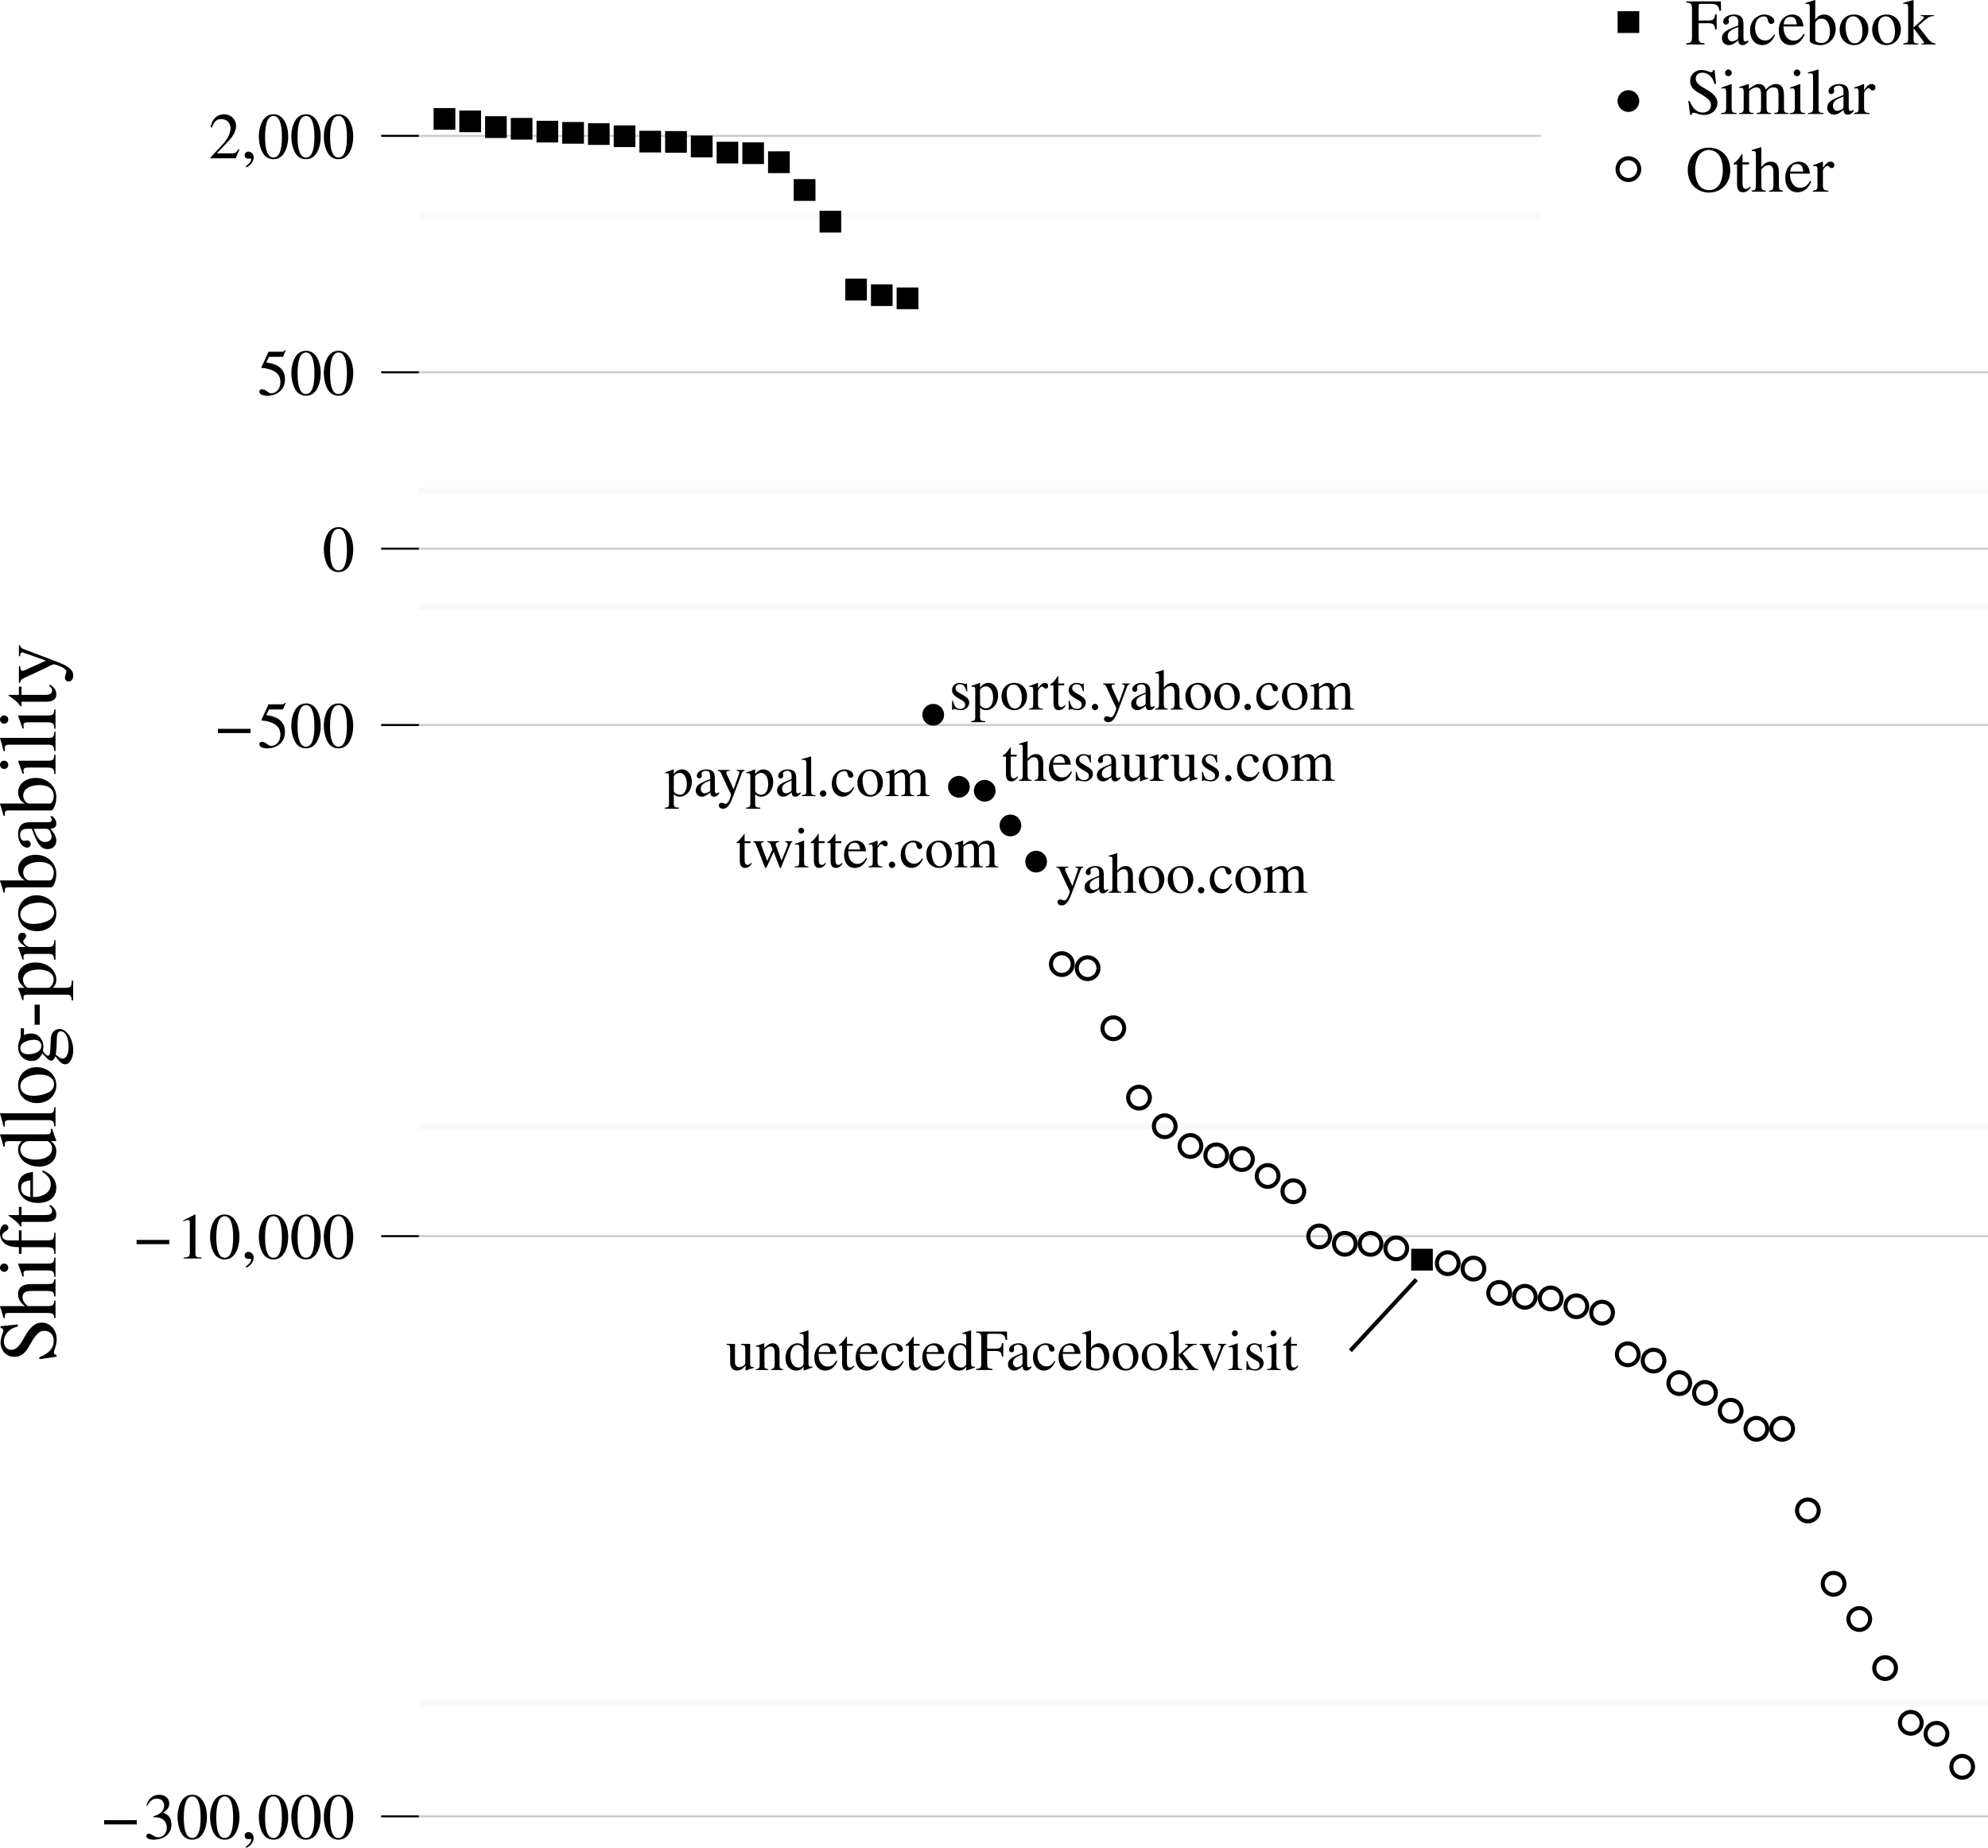
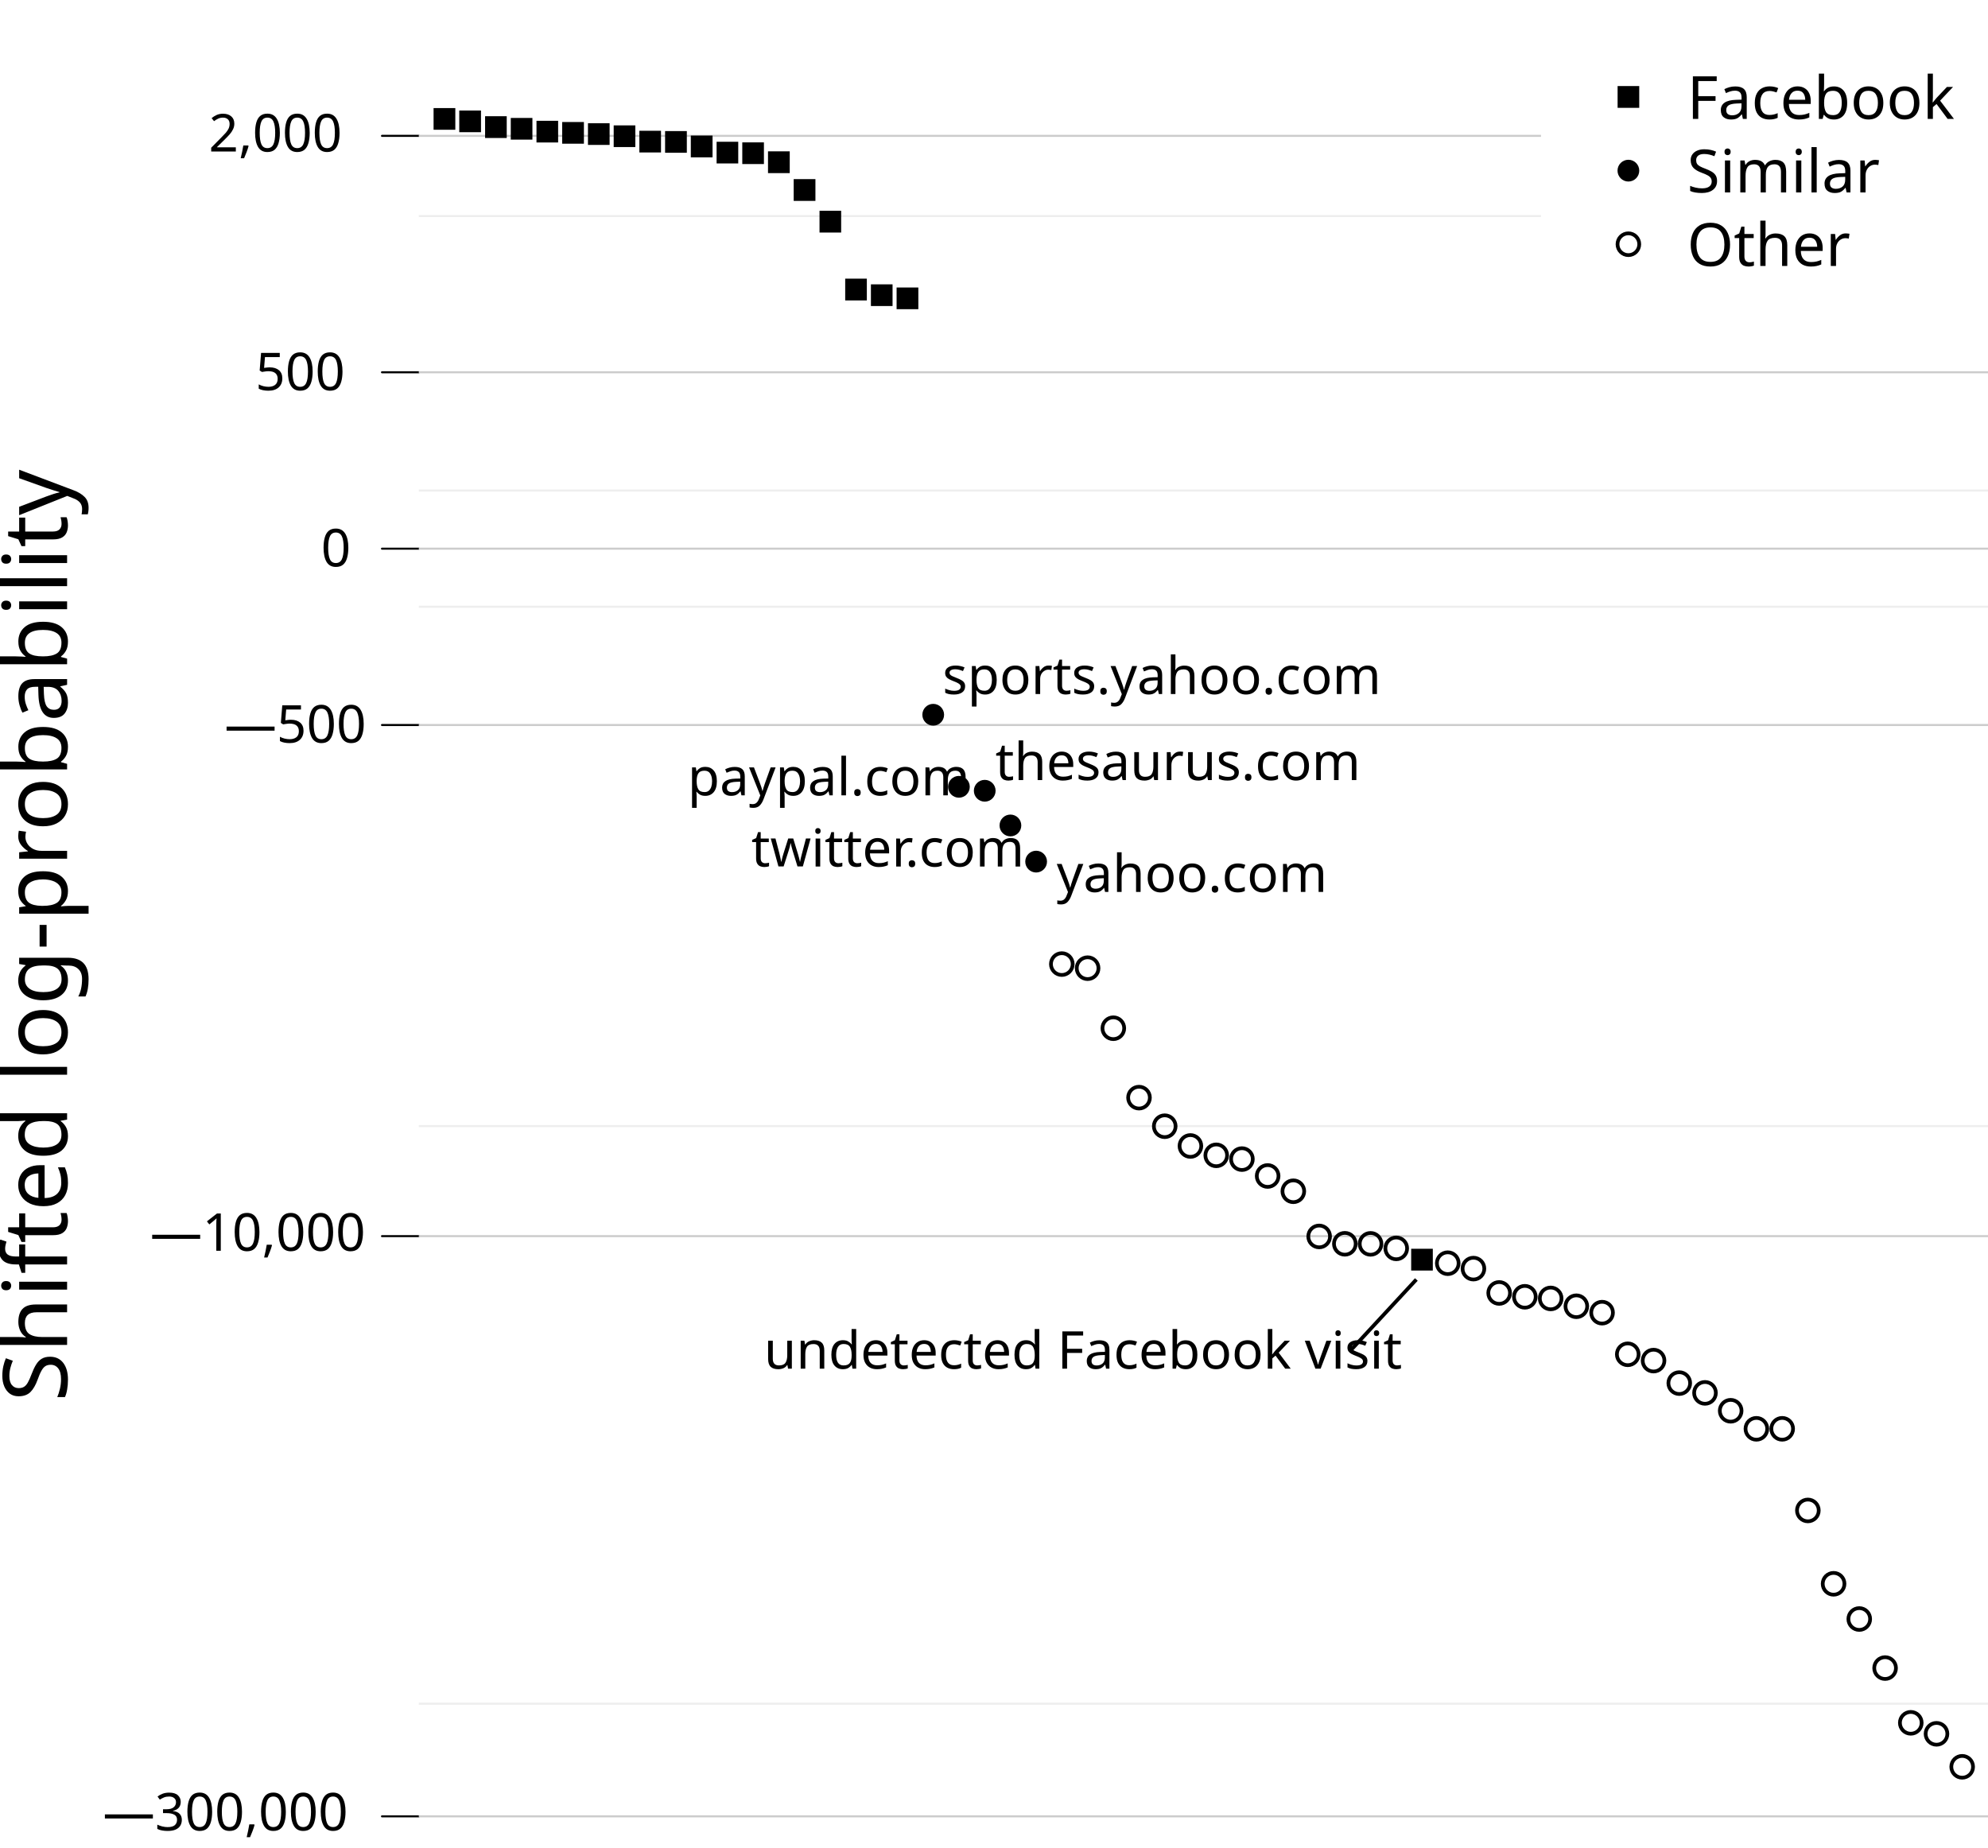
- <svg xmlns="http://www.w3.org/2000/svg" xml:space="preserve" version="1.1" viewBox="0 0 533.34 495.77">
-   <defs>
- </defs>
-   <path d="m433.97,8.843,5.805,0,0-5.843-5.805,0,0,5.843z" fill-rule="nonzero" fill="#000" />
-   <path d="m439.78,27.11c0-1.614-1.306-2.922-2.916-2.922-1.611,0-2.916,1.308-2.916,2.922,0,1.613,1.306,2.922,2.916,2.922,1.611,0,2.916-1.308,2.916-2.922z" fill-rule="nonzero" fill="#000" />
-   <path stroke-linejoin="miter" d="m439.78,45.377c0-1.613-1.306-2.922-2.916-2.922-1.611,0-2.916,1.308-2.916,2.922,0,1.613,1.305,2.922,2.916,2.922,1.61,0,2.916-1.308,2.916-2.922z" stroke="#000" stroke-linecap="butt" stroke-miterlimit="10" stroke-dasharray="none" stroke-width="1.091" fill="none" />
-   <text transform="scale(0.9990655,1.000935)" font-size="21.029px" y="11.924" x="452.62">
-     <tspan style="" fill-rule="nonzero" font-size="17.458px" font-variant="normal" y="11.924" x="452.62 462.065 469.816 477.568 485.319 494.048 502.778 511.507" font-family="Nimbus Roman No9 L" fill="#000000">Facebook</tspan>
-   </text>
-   <text transform="scale(0.9990655,1.000935)" font-size="21.029px" y="30.554" x="452.62">
-     <tspan style="" fill-rule="nonzero" font-size="17.458px" font-variant="normal" y="30.554" x="452.62 462.327 467.18 480.763 485.616 490.469 498.221" font-family="Nimbus Roman No9 L" fill="#000000">Similar</tspan>
-   </text>
-   <text transform="scale(0.9990655,1.000935)" font-size="21.029px" y="51.369" x="452.62">
-     <tspan style="" fill-rule="nonzero" font-size="17.458px" font-variant="normal" y="51.369" x="452.62 465.225 470.078 478.807 486.559" font-family="Nimbus Roman No9 L" fill="#000000">Other</tspan>
-   </text>
-   <text transform="matrix(0,-1.000936,0.9990653,0,0,0)" font-size="26.286px" y="14.905" x="-365.228">
-     <tspan style="" fill-rule="nonzero" font-size="21.823px" font-variant="normal" y="14.905" x="-365.228 -353.095 -342.183 -336.116 -328.849 -322.782 -313.093 -296.726 -290.659 -279.748 -268.836 -261.569 -250.658 -243.39 -232.479 -221.568 -211.878 -200.967 -194.9 -188.833 -182.766 -176.699" font-family="Nimbus Roman No9 L" fill="#000000">Shiftedlog-probability</tspan>
-   </text>
-   <text transform="scale(0.9990655,1.000935)" font-size="21.029px" y="492.849" x="27.424">
-     <tspan style="" font-weight="normal" fill-rule="nonzero" font-size="17.458px" font-variant="normal" y="492.849" x="27.424" font-family="Nimbus Roman No9 L" fill="#000000">−</tspan>
-   </text>
-   <text transform="scale(0.9990655,1.000935)" font-size="21.029px" y="492.849" x="38.527">
-     <tspan style="" fill-rule="nonzero" font-size="17.458px" font-variant="normal" y="492.849" x="38.527 47.256 55.985 64.714 69.079 77.808 86.537" font-family="Nimbus Roman No9 L" fill="#000000">300,000</tspan>
-   </text>
-   <text transform="scale(0.9990655,1.000935)" font-size="21.029px" y="337.332" x="36.153">
-     <tspan style="" font-weight="normal" fill-rule="nonzero" font-size="17.458px" font-variant="normal" y="337.332" x="36.153" font-family="Nimbus Roman No9 L" fill="#000000">−</tspan>
-   </text>
-   <text transform="scale(0.9990655,1.000935)" font-size="21.029px" y="337.332" x="47.258">
-     <tspan style="" fill-rule="nonzero" font-size="17.458px" font-variant="normal" y="337.332" x="47.258 55.987 64.716 69.081 77.81 86.539" font-family="Nimbus Roman No9 L" fill="#000000">10,000</tspan>
-   </text>
-   <text transform="scale(0.9990655,1.000935)" font-size="21.029px" y="200.339" x="57.976">
-     <tspan style="" font-weight="normal" fill-rule="nonzero" font-size="17.458px" font-variant="normal" y="200.339" x="57.976" font-family="Nimbus Roman No9 L" fill="#000000">−</tspan>
-   </text>
-   <text transform="scale(0.9990655,1.000935)" font-size="21.029px" y="200.339" x="69.08">
-     <tspan style="" fill-rule="nonzero" font-size="17.458px" font-variant="normal" y="200.339" x="69.08 77.81 86.539" font-family="Nimbus Roman No9 L" fill="#000000">500</tspan>
-   </text>
-   <text transform="scale(0.9990655,1.000935)" font-size="21.029px" y="153.09" x="86.54">
-     <tspan style="" fill-rule="nonzero" font-size="17.458px" font-variant="normal" y="153.09" x="86.54" font-family="Nimbus Roman No9 L" fill="#000000">0</tspan>
-   </text>
-   <text transform="scale(0.9990655,1.000935)" font-size="21.029px" y="105.817" x="69.081">
-     <tspan style="" fill-rule="nonzero" font-size="17.458px" font-variant="normal" y="105.817" x="69.081 77.81 86.54" font-family="Nimbus Roman No9 L" fill="#000000">500</tspan>
-   </text>
-   <text transform="scale(0.9990655,1.000935)" font-size="21.029px" y="42.421" x="55.988">
-     <tspan style="" fill-rule="nonzero" font-size="17.458px" font-variant="normal" y="42.421" x="55.988 64.717 69.081 77.811 86.54" font-family="Nimbus Roman No9 L" fill="#000000">2,000</tspan>
-   </text>
-   <path stroke-linejoin="miter" d="m102.48,487.3,9.866,0" stroke="#000" stroke-linecap="round" stroke-miterlimit="10" stroke-dasharray="none" stroke-width="0.546" fill="none" />
-   <path stroke-linejoin="miter" d="m102.48,331.64,9.866,0" stroke="#000" stroke-linecap="round" stroke-miterlimit="10" stroke-dasharray="none" stroke-width="0.546" fill="none" />
-   <path stroke-linejoin="miter" d="m102.48,194.51,9.866,0" stroke="#000" stroke-linecap="round" stroke-miterlimit="10" stroke-dasharray="none" stroke-width="0.546" fill="none" />
-   <path stroke-linejoin="miter" d="m102.48,147.2,9.866,0" stroke="#000" stroke-linecap="round" stroke-miterlimit="10" stroke-dasharray="none" stroke-width="0.546" fill="none" />
-   <path stroke-linejoin="miter" d="m102.48,99.877,9.866,0" stroke="#000" stroke-linecap="round" stroke-miterlimit="10" stroke-dasharray="none" stroke-width="0.546" fill="none" />
-   <path stroke-linejoin="miter" d="m102.48,36.448,9.866,0" stroke="#000" stroke-linecap="round" stroke-miterlimit="10" stroke-dasharray="none" stroke-width="0.546" fill="none" />
-   <path stroke-linejoin="miter" d="m112.35,457.08,420.99,0" stroke="#fafafa" stroke-linecap="butt" stroke-miterlimit="10" stroke-dasharray="none" stroke-width="1.637" fill="none" />
-   <path stroke-linejoin="miter" d="m112.35,302.12,420.99,0" stroke="#fafafa" stroke-linecap="butt" stroke-miterlimit="10" stroke-dasharray="none" stroke-width="1.637" fill="none" />
-   <path stroke-linejoin="miter" d="m112.35,162.79,420.99,0" stroke="#fafafa" stroke-linecap="butt" stroke-miterlimit="10" stroke-dasharray="none" stroke-width="1.637" fill="none" />
-   <path stroke-linejoin="miter" d="m112.35,131.6,420.99,0" stroke="#fafafa" stroke-linecap="butt" stroke-miterlimit="10" stroke-dasharray="none" stroke-width="1.637" fill="none" />
-   <path stroke-linejoin="miter" d="m112.35,57.964,301.07,0" stroke="#fafafa" stroke-linecap="butt" stroke-miterlimit="10" stroke-dasharray="none" stroke-width="1.637" fill="none" />
-   <path stroke-linejoin="miter" d="m112.35,487.3,420.99,0" stroke="#CCC" stroke-linecap="butt" stroke-miterlimit="10" stroke-dasharray="none" stroke-width="0.546" fill="none" />
-   <path stroke-linejoin="miter" d="m112.35,331.64,420.99,0" stroke="#CCC" stroke-linecap="butt" stroke-miterlimit="10" stroke-dasharray="none" stroke-width="0.546" fill="none" />
-   <path stroke-linejoin="miter" d="m112.35,194.51,420.99,0" stroke="#CCC" stroke-linecap="butt" stroke-miterlimit="10" stroke-dasharray="none" stroke-width="0.546" fill="none" />
-   <path stroke-linejoin="miter" d="m112.35,147.2,420.99,0" stroke="#CCC" stroke-linecap="butt" stroke-miterlimit="10" stroke-dasharray="none" stroke-width="0.546" fill="none" />
-   <path stroke-linejoin="miter" d="m112.35,99.877,420.99,0" stroke="#CCC" stroke-linecap="butt" stroke-miterlimit="10" stroke-dasharray="none" stroke-width="0.546" fill="none" />
-   <path stroke-linejoin="miter" d="m112.35,36.448,301.07,0" stroke="#CCC" stroke-linecap="butt" stroke-miterlimit="10" stroke-dasharray="none" stroke-width="0.546" fill="none" />
-   <path d="m116.33,34.81,5.832,0,0-5.816-5.832,0,0,5.816z" fill-rule="nonzero" fill="#000" />
-   <path d="m123.22,35.465,5.832,0,0-5.816-5.832,0,0,5.816z" fill-rule="nonzero" fill="#000" />
-   <path d="m130.15,37.021,5.805,0,0-5.843-5.805,0,0,5.843z" fill-rule="nonzero" fill="#000" />
-   <path d="m137.04,37.458,5.805,0,0-5.816-5.805,0,0,5.816z" fill-rule="nonzero" fill="#000" />
-   <path d="m143.94,38.223,5.805,0,0-5.816-5.805,0,0,5.816z" fill-rule="nonzero" fill="#000" />
-   <path d="m150.83,38.55,5.832,0,0-5.816-5.832,0,0,5.816z" fill-rule="nonzero" fill="#000" />
-   <path d="m157.75,38.878,5.805,0,0-5.816-5.805,0,0,5.816z" fill-rule="nonzero" fill="#000" />
-   <path d="m164.65,39.452,5.805,0,0-5.816-5.805,0,0,5.816z" fill-rule="nonzero" fill="#000" />
-   <path d="m171.54,40.899,5.805,0,0-5.816-5.805,0,0,5.816z" fill-rule="nonzero" fill="#000" />
-   <path d="m178.44,40.981,5.832,0,0-5.816-5.832,0,0,5.816z" fill-rule="nonzero" fill="#000" />
-   <path d="m185.34,42.209,5.832,0,0-5.843-5.832,0,0,5.843z" fill-rule="nonzero" fill="#000" />
-   <path d="m192.26,43.848,5.805,0,0-5.816-5.805,0,0,5.816z" fill-rule="nonzero" fill="#000" />
-   <path d="m199.15,44.011,5.805,0,0-5.816-5.805,0,0,5.816z" fill-rule="nonzero" fill="#000" />
-   <path d="m206.05,46.442,5.832,0,0-5.843-5.832,0,0,5.843z" fill-rule="nonzero" fill="#000" />
-   <path d="m212.94,53.896,5.832,0,0-5.843-5.832,0,0,5.843z" fill-rule="nonzero" fill="#000" />
-   <path d="m219.87,62.387,5.805,0,0-5.843-5.805,0,0,5.843z" fill-rule="nonzero" fill="#000" />
-   <path d="m226.76,80.6,5.805,0,0-5.843-5.805,0,0,5.843z" fill-rule="nonzero" fill="#000" />
-   <path d="m233.66,82.101,5.805,0,0-5.816-5.805,0,0,5.816z" fill-rule="nonzero" fill="#000" />
-   <path d="m240.55,82.948,5.832,0,0-5.816-5.832,0,0,5.816z" fill-rule="nonzero" fill="#000" />
-   <path d="m378.59,340.87,5.805,0,0-5.843-5.805,0,0,5.843z" fill-rule="nonzero" fill="#000" />
-   <path d="m253.28,191.76c0-1.613-1.306-2.922-2.916-2.922-1.611,0-2.916,1.308-2.916,2.922,0,1.614,1.306,2.922,2.916,2.922,1.611,0,2.916-1.308,2.916-2.922z" fill-rule="nonzero" fill="#000" />
-   <path d="m260.17,211.09c0-1.614-1.306-2.922-2.916-2.922-1.611,0-2.916,1.308-2.916,2.922,0,1.613,1.306,2.922,2.916,2.922,1.611,0,2.916-1.308,2.916-2.922z" fill-rule="nonzero" fill="#000" />
-   <path d="m267.1,212.15c0-1.613-1.306-2.922-2.916-2.922-1.611,0-2.916,1.308-2.916,2.922,0,1.614,1.306,2.922,2.916,2.922,1.611,0,2.916-1.308,2.916-2.922z" fill-rule="nonzero" fill="#000" />
-   <path d="m273.99,221.46c0-1.614-1.306-2.922-2.916-2.922-1.611,0-2.916,1.308-2.916,2.922,0,1.613,1.306,2.922,2.916,2.922,1.611,0,2.916-1.308,2.916-2.922z" fill-rule="nonzero" fill="#000" />
-   <path d="m280.89,231.16c0-1.613-1.306-2.922-2.916-2.922-1.611,0-2.916,1.308-2.916,2.922,0,1.614,1.306,2.922,2.916,2.922,1.611,0,2.916-1.308,2.916-2.922z" fill-rule="nonzero" fill="#000" />
-   <path stroke-linejoin="miter" d="m287.78,258.65c0-1.614-1.306-2.922-2.916-2.922-1.61,0-2.916,1.308-2.916,2.922,0,1.613,1.306,2.922,2.916,2.922,1.611,0,2.916-1.308,2.916-2.922z" stroke="#000" stroke-linecap="butt" stroke-miterlimit="10" stroke-dasharray="none" stroke-width="1.091" fill="none" />
-   <path stroke-linejoin="miter" d="m294.7,259.75c0-1.613-1.306-2.922-2.916-2.922s-2.916,1.308-2.916,2.922c0,1.613,1.306,2.922,2.916,2.922s2.916-1.308,2.916-2.922z" stroke="#000" stroke-linecap="butt" stroke-miterlimit="10" stroke-dasharray="none" stroke-width="1.091" fill="none" />
-   <path stroke-linejoin="miter" d="m301.6,275.86c0-1.613-1.306-2.922-2.916-2.922-1.611,0-2.916,1.308-2.916,2.922,0,1.614,1.306,2.922,2.916,2.922,1.61,0,2.916-1.308,2.916-2.922z" stroke="#000" stroke-linecap="butt" stroke-miterlimit="10" stroke-dasharray="none" stroke-width="1.091" fill="none" />
-   <path stroke-linejoin="miter" d="m308.49,294.48c0-1.613-1.306-2.922-2.916-2.922-1.611,0-2.916,1.308-2.916,2.922,0,1.614,1.306,2.922,2.916,2.922,1.61,0,2.916-1.308,2.916-2.922z" stroke="#000" stroke-linecap="butt" stroke-miterlimit="10" stroke-dasharray="none" stroke-width="1.091" fill="none" />
-   <path stroke-linejoin="miter" d="m315.39,302.15c0-1.613-1.305-2.922-2.916-2.922-1.61,0-2.916,1.308-2.916,2.922s1.306,2.922,2.916,2.922c1.611,0,2.916-1.308,2.916-2.922z" stroke="#000" stroke-linecap="butt" stroke-miterlimit="10" stroke-dasharray="none" stroke-width="1.091" fill="none" />
-   <path stroke-linejoin="miter" d="m322.28,307.45c0-1.613-1.306-2.922-2.916-2.922s-2.916,1.308-2.916,2.922c0,1.614,1.306,2.922,2.916,2.922s2.916-1.308,2.916-2.922z" stroke="#000" stroke-linecap="butt" stroke-miterlimit="10" stroke-dasharray="none" stroke-width="1.091" fill="none" />
-   <path stroke-linejoin="miter" d="m329.21,309.96c0-1.614-1.306-2.922-2.916-2.922-1.611,0-2.916,1.308-2.916,2.922,0,1.614,1.306,2.922,2.916,2.922,1.61,0,2.916-1.308,2.916-2.922z" stroke="#000" stroke-linecap="butt" stroke-miterlimit="10" stroke-dasharray="none" stroke-width="1.091" fill="none" />
-   <path stroke-linejoin="miter" d="m336.1,310.97c0-1.613-1.306-2.922-2.916-2.922-1.61,0-2.916,1.308-2.916,2.922s1.306,2.922,2.916,2.922c1.611,0,2.916-1.308,2.916-2.922z" stroke="#000" stroke-linecap="butt" stroke-miterlimit="10" stroke-dasharray="none" stroke-width="1.091" fill="none" />
-   <path stroke-linejoin="miter" d="m343,315.5c0-1.613-1.306-2.922-2.916-2.922s-2.916,1.308-2.916,2.922,1.306,2.922,2.916,2.922,2.916-1.308,2.916-2.922z" stroke="#000" stroke-linecap="butt" stroke-miterlimit="10" stroke-dasharray="none" stroke-width="1.091" fill="none" />
-   <path stroke-linejoin="miter" d="m349.89,319.6c0-1.613-1.306-2.922-2.916-2.922s-2.916,1.308-2.916,2.922,1.306,2.922,2.916,2.922,2.916-1.308,2.916-2.922z" stroke="#000" stroke-linecap="butt" stroke-miterlimit="10" stroke-dasharray="none" stroke-width="1.091" fill="none" />
-   <path stroke-linejoin="miter" d="m356.82,331.72c0-1.614-1.306-2.922-2.916-2.922-1.61,0-2.916,1.308-2.916,2.922s1.306,2.922,2.916,2.922c1.611,0,2.916-1.308,2.916-2.922z" stroke="#000" stroke-linecap="butt" stroke-miterlimit="10" stroke-dasharray="none" stroke-width="1.091" fill="none" />
-   <path stroke-linejoin="miter" d="m363.71,333.69c0-1.613-1.306-2.922-2.916-2.922-1.61,0-2.916,1.308-2.916,2.922,0,1.614,1.306,2.922,2.916,2.922,1.611,0,2.916-1.308,2.916-2.922z" stroke="#000" stroke-linecap="butt" stroke-miterlimit="10" stroke-dasharray="none" stroke-width="1.091" fill="none" />
-   <path stroke-linejoin="miter" d="m370.61,333.71c0-1.613-1.305-2.922-2.916-2.922-1.61,0-2.916,1.308-2.916,2.922,0,1.614,1.306,2.922,2.916,2.922,1.611,0,2.916-1.308,2.916-2.922z" stroke="#000" stroke-linecap="butt" stroke-miterlimit="10" stroke-dasharray="none" stroke-width="1.091" fill="none" />
-   <path stroke-linejoin="miter" d="m377.5,334.92c0-1.614-1.306-2.922-2.916-2.922s-2.916,1.308-2.916,2.922c0,1.614,1.306,2.922,2.916,2.922s2.916-1.308,2.916-2.922z" stroke="#000" stroke-linecap="butt" stroke-miterlimit="10" stroke-dasharray="none" stroke-width="1.091" fill="none" />
-   <path stroke-linejoin="miter" d="m391.32,338.9c0-1.613-1.306-2.922-2.916-2.922s-2.916,1.308-2.916,2.922,1.306,2.922,2.916,2.922,2.916-1.308,2.916-2.922z" stroke="#000" stroke-linecap="butt" stroke-miterlimit="10" stroke-dasharray="none" stroke-width="1.091" fill="none" />
-   <path stroke-linejoin="miter" d="m398.21,340.35c0-1.613-1.306-2.922-2.916-2.922-1.611,0-2.916,1.308-2.916,2.922,0,1.614,1.306,2.922,2.916,2.922,1.61,0,2.916-1.308,2.916-2.922z" stroke="#000" stroke-linecap="butt" stroke-miterlimit="10" stroke-dasharray="none" stroke-width="1.091" fill="none" />
-   <path stroke-linejoin="miter" d="m405.11,346.88c0-1.613-1.306-2.922-2.916-2.922-1.611,0-2.916,1.308-2.916,2.922,0,1.613,1.306,2.922,2.916,2.922,1.61,0,2.916-1.308,2.916-2.922z" stroke="#000" stroke-linecap="butt" stroke-miterlimit="10" stroke-dasharray="none" stroke-width="1.091" fill="none" />
-   <path stroke-linejoin="miter" d="m412,347.91c0-1.614-1.306-2.922-2.916-2.922-1.611,0-2.916,1.308-2.916,2.922s1.306,2.922,2.916,2.922c1.61,0,2.916-1.308,2.916-2.922z" stroke="#000" stroke-linecap="butt" stroke-miterlimit="10" stroke-dasharray="none" stroke-width="1.091" fill="none" />
-   <path stroke-linejoin="miter" d="m418.93,348.35c0-1.613-1.306-2.922-2.916-2.922-1.611,0-2.916,1.308-2.916,2.922s1.306,2.922,2.916,2.922c1.61,0,2.916-1.308,2.916-2.922z" stroke="#000" stroke-linecap="butt" stroke-miterlimit="10" stroke-dasharray="none" stroke-width="1.091" fill="none" />
-   <path stroke-linejoin="miter" d="m425.82,350.45c0-1.613-1.306-2.922-2.916-2.922-1.611,0-2.916,1.308-2.916,2.922,0,1.614,1.306,2.922,2.916,2.922,1.61,0,2.916-1.308,2.916-2.922z" stroke="#000" stroke-linecap="butt" stroke-miterlimit="10" stroke-dasharray="none" stroke-width="1.091" fill="none" />
-   <path stroke-linejoin="miter" d="m432.72,352.17c0-1.614-1.306-2.922-2.916-2.922-1.611,0-2.916,1.308-2.916,2.922,0,1.614,1.306,2.922,2.916,2.922,1.61,0,2.916-1.308,2.916-2.922z" stroke="#000" stroke-linecap="butt" stroke-miterlimit="10" stroke-dasharray="none" stroke-width="1.091" fill="none" />
-   <path stroke-linejoin="miter" d="m439.61,363.34c0-1.614-1.305-2.922-2.916-2.922-1.61,0-2.916,1.308-2.916,2.922,0,1.614,1.306,2.922,2.916,2.922,1.611,0,2.916-1.308,2.916-2.922z" stroke="#000" stroke-linecap="butt" stroke-miterlimit="10" stroke-dasharray="none" stroke-width="1.091" fill="none" />
-   <path stroke-linejoin="miter" d="m446.53,365.03c0-1.613-1.306-2.922-2.916-2.922-1.611,0-2.916,1.308-2.916,2.922,0,1.614,1.306,2.922,2.916,2.922,1.61,0,2.916-1.308,2.916-2.922z" stroke="#000" stroke-linecap="butt" stroke-miterlimit="10" stroke-dasharray="none" stroke-width="1.091" fill="none" />
-   <path stroke-linejoin="miter" d="m453.43,371.07c0-1.614-1.306-2.922-2.916-2.922-1.611,0-2.916,1.308-2.916,2.922s1.306,2.922,2.916,2.922c1.61,0,2.916-1.308,2.916-2.922z" stroke="#000" stroke-linecap="butt" stroke-miterlimit="10" stroke-dasharray="none" stroke-width="1.091" fill="none" />
-   <path stroke-linejoin="miter" d="m460.33,373.69c0-1.613-1.306-2.922-2.916-2.922-1.61,0-2.916,1.308-2.916,2.922,0,1.614,1.306,2.922,2.916,2.922,1.611,0,2.916-1.308,2.916-2.922z" stroke="#000" stroke-linecap="butt" stroke-miterlimit="10" stroke-dasharray="none" stroke-width="1.091" fill="none" />
-   <path stroke-linejoin="miter" d="m467.22,378.49c0-1.614-1.305-2.922-2.916-2.922-1.61,0-2.916,1.308-2.916,2.922s1.306,2.922,2.916,2.922c1.611,0,2.916-1.308,2.916-2.922z" stroke="#000" stroke-linecap="butt" stroke-miterlimit="10" stroke-dasharray="none" stroke-width="1.091" fill="none" />
-   <path stroke-linejoin="miter" d="m474.12,383.33c0-1.614-1.305-2.922-2.916-2.922-1.61,0-2.916,1.308-2.916,2.922s1.306,2.922,2.916,2.922c1.611,0,2.916-1.308,2.916-2.922z" stroke="#000" stroke-linecap="butt" stroke-miterlimit="10" stroke-dasharray="none" stroke-width="1.091" fill="none" />
-   <path stroke-linejoin="miter" d="m481.04,383.33c0-1.614-1.305-2.922-2.916-2.922-1.61,0-2.916,1.308-2.916,2.922s1.306,2.922,2.916,2.922c1.611,0,2.916-1.308,2.916-2.922z" stroke="#000" stroke-linecap="butt" stroke-miterlimit="10" stroke-dasharray="none" stroke-width="1.091" fill="none" />
-   <path stroke-linejoin="miter" d="m487.93,405.23c0-1.613-1.305-2.922-2.916-2.922-1.61,0-2.916,1.308-2.916,2.922,0,1.614,1.306,2.922,2.916,2.922,1.611,0,2.916-1.308,2.916-2.922z" stroke="#000" stroke-linecap="butt" stroke-miterlimit="10" stroke-dasharray="none" stroke-width="1.091" fill="none" />
-   <path stroke-linejoin="miter" d="m494.83,424.91c0-1.613-1.305-2.922-2.916-2.922-1.61,0-2.916,1.308-2.916,2.922,0,1.614,1.306,2.922,2.916,2.922,1.611,0,2.916-1.308,2.916-2.922z" stroke="#000" stroke-linecap="butt" stroke-miterlimit="10" stroke-dasharray="none" stroke-width="1.091" fill="none" />
-   <path stroke-linejoin="miter" d="m501.72,434.36c0-1.613-1.306-2.922-2.916-2.922-1.611,0-2.916,1.308-2.916,2.922s1.305,2.922,2.916,2.922c1.61,0,2.916-1.308,2.916-2.922z" stroke="#000" stroke-linecap="butt" stroke-miterlimit="10" stroke-dasharray="none" stroke-width="1.091" fill="none" />
-   <path stroke-linejoin="miter" d="m508.65,447.52c0-1.613-1.306-2.922-2.916-2.922-1.61,0-2.916,1.308-2.916,2.922s1.306,2.922,2.916,2.922c1.611,0,2.916-1.308,2.916-2.922z" stroke="#000" stroke-linecap="butt" stroke-miterlimit="10" stroke-dasharray="none" stroke-width="1.091" fill="none" />
-   <path stroke-linejoin="miter" d="m515.54,462.21c0-1.614-1.306-2.922-2.916-2.922s-2.916,1.308-2.916,2.922,1.306,2.922,2.916,2.922,2.916-1.308,2.916-2.922z" stroke="#000" stroke-linecap="butt" stroke-miterlimit="10" stroke-dasharray="none" stroke-width="1.091" fill="none" />
-   <path stroke-linejoin="miter" d="m522.44,465.16c0-1.613-1.305-2.922-2.916-2.922-1.61,0-2.916,1.308-2.916,2.922,0,1.614,1.306,2.922,2.916,2.922,1.611,0,2.916-1.308,2.916-2.922z" stroke="#000" stroke-linecap="butt" stroke-miterlimit="10" stroke-dasharray="none" stroke-width="1.091" fill="none" />
-   <path stroke-linejoin="miter" d="m529.33,474.01c0-1.614-1.306-2.922-2.916-2.922-1.61,0-2.916,1.308-2.916,2.922,0,1.614,1.306,2.922,2.916,2.922,1.611,0,2.916-1.308,2.916-2.922z" stroke="#000" stroke-linecap="butt" stroke-miterlimit="10" stroke-dasharray="none" stroke-width="1.091" fill="none" />
-   <text transform="scale(0.9990653,1.000936)" font-size="18.729px" y="190.192" x="254.849">
-     <tspan style="" fill-rule="nonzero" font-size="15.549px" font-variant="normal" y="190.192" x="254.849 260.897 268.671 276.446 281.624 285.946 291.995 295.882 303.656 310.56 318.335 326.109 333.883 337.771 344.674 352.449" font-family="Nimbus Roman No9 L" fill="#000000">sports.yahoo.com</tspan>
-   </text>
-   <text transform="scale(0.9990653,1.000936)" font-size="18.729px" y="213.378" x="178.469">
-     <tspan style="" fill-rule="nonzero" font-size="15.549px" font-variant="normal" y="213.378" x="178.469 186.243 193.147 200.921 208.696 215.6 219.922 223.809 230.713 238.488" font-family="Nimbus Roman No9 L" fill="#000000">paypal.com</tspan>
-   </text>
-   <text transform="scale(0.9990653,1.000936)" font-size="18.729px" y="209.284" x="269.035">
-     <tspan style="" fill-rule="nonzero" font-size="15.549px" font-variant="normal" y="209.284" x="269.035 273.357 281.132 288.035 294.084 300.988 308.762 313.94 321.714 327.763 331.65 338.554 346.328" font-family="Nimbus Roman No9 L" fill="#000000">thesaurus.com</tspan>
-   </text>
-   <text transform="scale(0.9990653,1.000936)" font-size="18.729px" y="232.474" x="197.564">
-     <tspan style="" fill-rule="nonzero" font-size="15.549px" font-variant="normal" y="232.474" x="197.564 201.887 213.113 217.436 221.759 226.081 232.985 237.307 241.195 248.098 255.873" font-family="Nimbus Roman No9 L" fill="#000000">twitter.com</tspan>
-   </text>
-   <text transform="scale(0.9990653,1.000936)" font-size="18.729px" y="239.291" x="283.492">
-     <tspan style="" fill-rule="nonzero" font-size="15.549px" font-variant="normal" y="239.291" x="283.492 291.266 298.17 305.945 313.719 321.493 325.381 332.284 340.059" font-family="Nimbus Roman No9 L" fill="#000000">yahoo.com</tspan>
-   </text>
-   <path stroke-linejoin="miter" d="m379.98,343.27-17.715,19.113" stroke="#000" stroke-linecap="butt" stroke-miterlimit="10" stroke-dasharray="none" stroke-width="1.091" fill="none" />
-   <text transform="scale(0.9990653,1.000936)" font-size="18.729px" y="367.202" x="194.961">
-     <tspan style="" fill-rule="nonzero" font-size="15.549px" font-variant="normal" y="367.202" x="194.961 202.735 210.509 218.284 225.188 229.51 236.414 243.318 247.64 254.544 266.206 274.617 281.521 288.425 295.329 303.103 310.877 318.652 330.313 338.088 342.41 348.459 352.782" font-family="Nimbus Roman No9 L" fill="#000000">undetectedFacebookvisit</tspan>
-   </text>
+ <svg xmlns="http://www.w3.org/2000/svg" version="1.1" viewBox="0 0 533.34 495.77">
+   <g font-family="cabin">
+     <g font-size="14px">
+       <text x="55.988" y="40.649">2,000</text>
+       <text x="68.538" y="104.684">500</text>
+       <text x="86.12" y="151.962">0</text>
+       <text x="60.226" y="199.228">—500</text>
+       <text x="40.265" y="335.565">—10,000</text>
+       <text x="27.577" y="491.08">—300,000</text>
+       <text x="252.847" y="186.195">sports.yahoo.com</text>
+       <text x="267.033" y="209.284">thesaurus.com</text>
+       <text x="184.475" y="213.378">paypal.com</text>
+       <text x="201.568" y="232.474">twitter.com</text>
+       <text x="283.492" y="239.291">yahoo.com</text>
+       <text x="204.97" y="367.202">undetected Facebook visit</text>
+     </g>
+     <g font-size="16px">
+       <text x="452.62" y="31.905">Facebook</text>
+       <text x="452.62" y="51.628">Similar</text>
+       <text x="452.62" y="71.351">Other</text>
+     </g>
+     <text font-size="24px" transform="rotate(-90)" x="-376.038" y="18">Shifted log-probability</text>
+   </g>
+   <path fill="none" stroke="#000" stroke-width="0.546" stroke-linecap="round" d="m102.48,36.448,9.866,0m-9.866,63.429,9.866,0m-9.866,47.323,9.866,0m-9.866,47.31,9.866,0m-9.866,137.13,9.866,0m-9.866,155.66,9.866,0" />
+   <path fill="none" stroke="#eee" stroke-width="0.546" d="m112.35,57.964,301.07,0m-301.07,73.636,420.99,0m-420.99,31.19,420.99,0m-420.99,139.33,420.99,0m-420.99,154.96,420.99,0" />
+   <path fill="none" stroke="#ccc" stroke-width="0.546" d="m112.35,36.448,301.07,0m-301.07,63.429,420.99,0m-420.99,47.323,420.99,0m-420.99,47.31,420.99,0m-420.99,137.13,420.99,0m-420.99,155.66,420.99,0" />
+   <path d="m433.97,28.931,5.805,0,0-5.843-5.805,0,0,5.843z" />
+   <path d="m439.78,45.783c0-1.614-1.306-2.922-2.916-2.922-1.611,0-2.916,1.308-2.916,2.922,0,1.613,1.306,2.922,2.916,2.922,1.611,0,2.916-1.308,2.916-2.922z" />
+   <path fill="none" stroke="#000" d="m439.78,65.524c0-1.613-1.306-2.922-2.916-2.922-1.611,0-2.916,1.308-2.916,2.922,0,1.613,1.305,2.922,2.916,2.922,1.61,0,2.916-1.308,2.916-2.922z" />
+   <path d="m378.59,340.87,5.805,0,0-5.843-5.805,0,0,5.843zm-138.05-257.92h5.832v-5.816h-5.832v5.816zm-6.89-0.847,5.805,0,0-5.816-5.805,0,0,5.816zm-6.9-1.501,5.805,0,0-5.843-5.805,0,0,5.843zm-6.89-18.213,5.805,0,0-5.843-5.805,0,0,5.843zm-6.93-8.491,5.832,0,0-5.843-5.832,0,0,5.843zm-6.89-7.454,5.832,0,0-5.843-5.832,0,0,5.843zm-6.9-2.431,5.805,0,0-5.816-5.805,0,0,5.816zm-6.89-0.163,5.805,0,0-5.816-5.805,0,0,5.816zm-6.92-1.639,5.832,0,0-5.843-5.832,0,0,5.843zm-6.9-1.228,5.832,0,0-5.816-5.832,0,0,5.816zm-6.9-0.082,5.805,0,0-5.816-5.805,0,0,5.816zm-6.89-1.447,5.805,0,0-5.816-5.805,0,0,5.816zm-6.9-0.574,5.805,0,0-5.816-5.805,0,0,5.816zm-6.92-0.328,5.832,0,0-5.816-5.832,0,0,5.816zm-6.89-0.327,5.805,0,0-5.816-5.805,0,0,5.816zm-6.9-0.765,5.805,0,0-5.816-5.805,0,0,5.816zm-6.89-0.437,5.805,0,0-5.843-5.805,0,0,5.843zm-6.93-1.556,5.832,0,0-5.816-5.832,0,0,5.816zm-6.89-0.655,5.832,0,0-5.816-5.832,0,0,5.816z" />
+   <path d="m280.89,231.16c0-1.613-1.306-2.922-2.916-2.922-1.611,0-2.916,1.308-2.916,2.922,0,1.614,1.306,2.922,2.916,2.922,1.611,0,2.916-1.308,2.916-2.922zm-6.9-9.7c0-1.614-1.306-2.922-2.916-2.922-1.611,0-2.916,1.308-2.916,2.922,0,1.613,1.306,2.922,2.916,2.922,1.611,0,2.916-1.308,2.916-2.922zm-6.89-9.31c0-1.613-1.306-2.922-2.916-2.922-1.611,0-2.916,1.308-2.916,2.922,0,1.614,1.306,2.922,2.916,2.922,1.611,0,2.916-1.308,2.916-2.922zm-6.93-1.06c0-1.614-1.306-2.922-2.916-2.922-1.611,0-2.916,1.308-2.916,2.922,0,1.613,1.306,2.922,2.916,2.922,1.611,0,2.916-1.308,2.916-2.922zm-6.89-19.33c0-1.613-1.306-2.922-2.916-2.922-1.611,0-2.916,1.308-2.916,2.922,0,1.614,1.306,2.922,2.916,2.922,1.611,0,2.916-1.308,2.916-2.922z" />
+   <path fill="none" stroke="#000" d="m529.33,474.01c0-1.614-1.306-2.922-2.916-2.922-1.61,0-2.916,1.308-2.916,2.922,0,1.614,1.306,2.922,2.916,2.922,1.611,0,2.916-1.308,2.916-2.922zm-6.89-8.85c0-1.613-1.305-2.922-2.916-2.922-1.61,0-2.916,1.308-2.916,2.922,0,1.614,1.306,2.922,2.916,2.922,1.611,0,2.916-1.308,2.916-2.922zm-6.9-2.95c0-1.614-1.306-2.922-2.916-2.922s-2.916,1.308-2.916,2.922,1.306,2.922,2.916,2.922,2.916-1.308,2.916-2.922zm-6.89-14.69c0-1.613-1.306-2.922-2.916-2.922-1.61,0-2.916,1.308-2.916,2.922s1.306,2.922,2.916,2.922c1.611,0,2.916-1.308,2.916-2.922zm-6.93-13.16c0-1.613-1.306-2.922-2.916-2.922-1.611,0-2.916,1.308-2.916,2.922s1.305,2.922,2.916,2.922c1.61,0,2.916-1.308,2.916-2.922zm-6.89-9.45c0-1.613-1.305-2.922-2.916-2.922-1.61,0-2.916,1.308-2.916,2.922,0,1.614,1.306,2.922,2.916,2.922,1.611,0,2.916-1.308,2.916-2.922zm-6.9-19.68c0-1.613-1.305-2.922-2.916-2.922-1.61,0-2.916,1.308-2.916,2.922,0,1.614,1.306,2.922,2.916,2.922,1.611,0,2.916-1.308,2.916-2.922zm-6.89-21.9c0-1.614-1.305-2.922-2.916-2.922-1.61,0-2.916,1.308-2.916,2.922s1.306,2.922,2.916,2.922c1.611,0,2.916-1.308,2.916-2.922zm-6.92,0c0-1.614-1.305-2.922-2.916-2.922-1.61,0-2.916,1.308-2.916,2.922s1.306,2.922,2.916,2.922c1.611,0,2.916-1.308,2.916-2.922zm-6.9-4.84c0-1.614-1.305-2.922-2.916-2.922-1.61,0-2.916,1.308-2.916,2.922s1.306,2.922,2.916,2.922c1.611,0,2.916-1.308,2.916-2.922zm-6.89-4.8c0-1.613-1.306-2.922-2.916-2.922-1.61,0-2.916,1.308-2.916,2.922,0,1.614,1.306,2.922,2.916,2.922,1.611,0,2.916-1.308,2.916-2.922zm-6.9-2.62c0-1.614-1.306-2.922-2.916-2.922-1.611,0-2.916,1.308-2.916,2.922s1.306,2.922,2.916,2.922c1.61,0,2.916-1.308,2.916-2.922zm-6.9-6.04c0-1.613-1.306-2.922-2.916-2.922-1.611,0-2.916,1.308-2.916,2.922,0,1.614,1.306,2.922,2.916,2.922,1.61,0,2.916-1.308,2.916-2.922zm-6.92-1.69c0-1.614-1.305-2.922-2.916-2.922-1.61,0-2.916,1.308-2.916,2.922,0,1.614,1.306,2.922,2.916,2.922,1.611,0,2.916-1.308,2.916-2.922zm-6.89-11.17c0-1.614-1.306-2.922-2.916-2.922-1.611,0-2.916,1.308-2.916,2.922,0,1.614,1.306,2.922,2.916,2.922,1.61,0,2.916-1.308,2.916-2.922zm-6.9-1.72c0-1.613-1.306-2.922-2.916-2.922-1.611,0-2.916,1.308-2.916,2.922,0,1.614,1.306,2.922,2.916,2.922,1.61,0,2.916-1.308,2.916-2.922zm-6.89-2.1c0-1.613-1.306-2.922-2.916-2.922-1.611,0-2.916,1.308-2.916,2.922s1.306,2.922,2.916,2.922c1.61,0,2.916-1.308,2.916-2.922zm-6.93-0.44c0-1.614-1.306-2.922-2.916-2.922-1.611,0-2.916,1.308-2.916,2.922s1.306,2.922,2.916,2.922c1.61,0,2.916-1.308,2.916-2.922zm-6.89-1.03c0-1.613-1.306-2.922-2.916-2.922-1.611,0-2.916,1.308-2.916,2.922,0,1.613,1.306,2.922,2.916,2.922,1.61,0,2.916-1.308,2.916-2.922zm-6.9-6.53c0-1.613-1.306-2.922-2.916-2.922-1.611,0-2.916,1.308-2.916,2.922,0,1.614,1.306,2.922,2.916,2.922,1.61,0,2.916-1.308,2.916-2.922zm-6.89-1.45c0-1.613-1.306-2.922-2.916-2.922s-2.916,1.308-2.916,2.922,1.306,2.922,2.916,2.922,2.916-1.308,2.916-2.922zm-13.82-3.98c0-1.614-1.306-2.922-2.916-2.922s-2.916,1.308-2.916,2.922c0,1.614,1.306,2.922,2.916,2.922s2.916-1.308,2.916-2.922zm-6.89-1.21c0-1.613-1.305-2.922-2.916-2.922-1.61,0-2.916,1.308-2.916,2.922,0,1.614,1.306,2.922,2.916,2.922,1.611,0,2.916-1.308,2.916-2.922zm-6.9-0.02c0-1.613-1.306-2.922-2.916-2.922-1.61,0-2.916,1.308-2.916,2.922,0,1.614,1.306,2.922,2.916,2.922,1.611,0,2.916-1.308,2.916-2.922zm-6.89-1.97c0-1.614-1.306-2.922-2.916-2.922-1.61,0-2.916,1.308-2.916,2.922s1.306,2.922,2.916,2.922c1.611,0,2.916-1.308,2.916-2.922zm-6.93-12.12c0-1.613-1.306-2.922-2.916-2.922s-2.916,1.308-2.916,2.922,1.306,2.922,2.916,2.922,2.916-1.308,2.916-2.922zm-6.89-4.1c0-1.613-1.306-2.922-2.916-2.922s-2.916,1.308-2.916,2.922,1.306,2.922,2.916,2.922,2.916-1.308,2.916-2.922zm-6.9-4.53c0-1.613-1.306-2.922-2.916-2.922-1.61,0-2.916,1.308-2.916,2.922s1.306,2.922,2.916,2.922c1.611,0,2.916-1.308,2.916-2.922zm-6.89-1.01c0-1.614-1.306-2.922-2.916-2.922-1.611,0-2.916,1.308-2.916,2.922,0,1.614,1.306,2.922,2.916,2.922,1.61,0,2.916-1.308,2.916-2.922zm-6.93-2.51c0-1.613-1.306-2.922-2.916-2.922s-2.916,1.308-2.916,2.922c0,1.614,1.306,2.922,2.916,2.922s2.916-1.308,2.916-2.922zm-6.89-5.3c0-1.613-1.305-2.922-2.916-2.922-1.61,0-2.916,1.308-2.916,2.922s1.306,2.922,2.916,2.922c1.611,0,2.916-1.308,2.916-2.922zm-6.9-7.67c0-1.613-1.306-2.922-2.916-2.922-1.611,0-2.916,1.308-2.916,2.922,0,1.614,1.306,2.922,2.916,2.922,1.61,0,2.916-1.308,2.916-2.922zm-6.89-18.62c0-1.613-1.306-2.922-2.916-2.922-1.611,0-2.916,1.308-2.916,2.922,0,1.614,1.306,2.922,2.916,2.922,1.61,0,2.916-1.308,2.916-2.922zm-6.9-16.11c0-1.613-1.306-2.922-2.916-2.922s-2.916,1.308-2.916,2.922c0,1.613,1.306,2.922,2.916,2.922s2.916-1.308,2.916-2.922zm-6.92-1.1c0-1.614-1.306-2.922-2.916-2.922-1.61,0-2.916,1.308-2.916,2.922,0,1.613,1.306,2.922,2.916,2.922,1.611,0,2.916-1.308,2.916-2.922z" />
+   <path fill="none" stroke="#000" d="m379.98,343.27-17.715,19.113" />
</svg>
